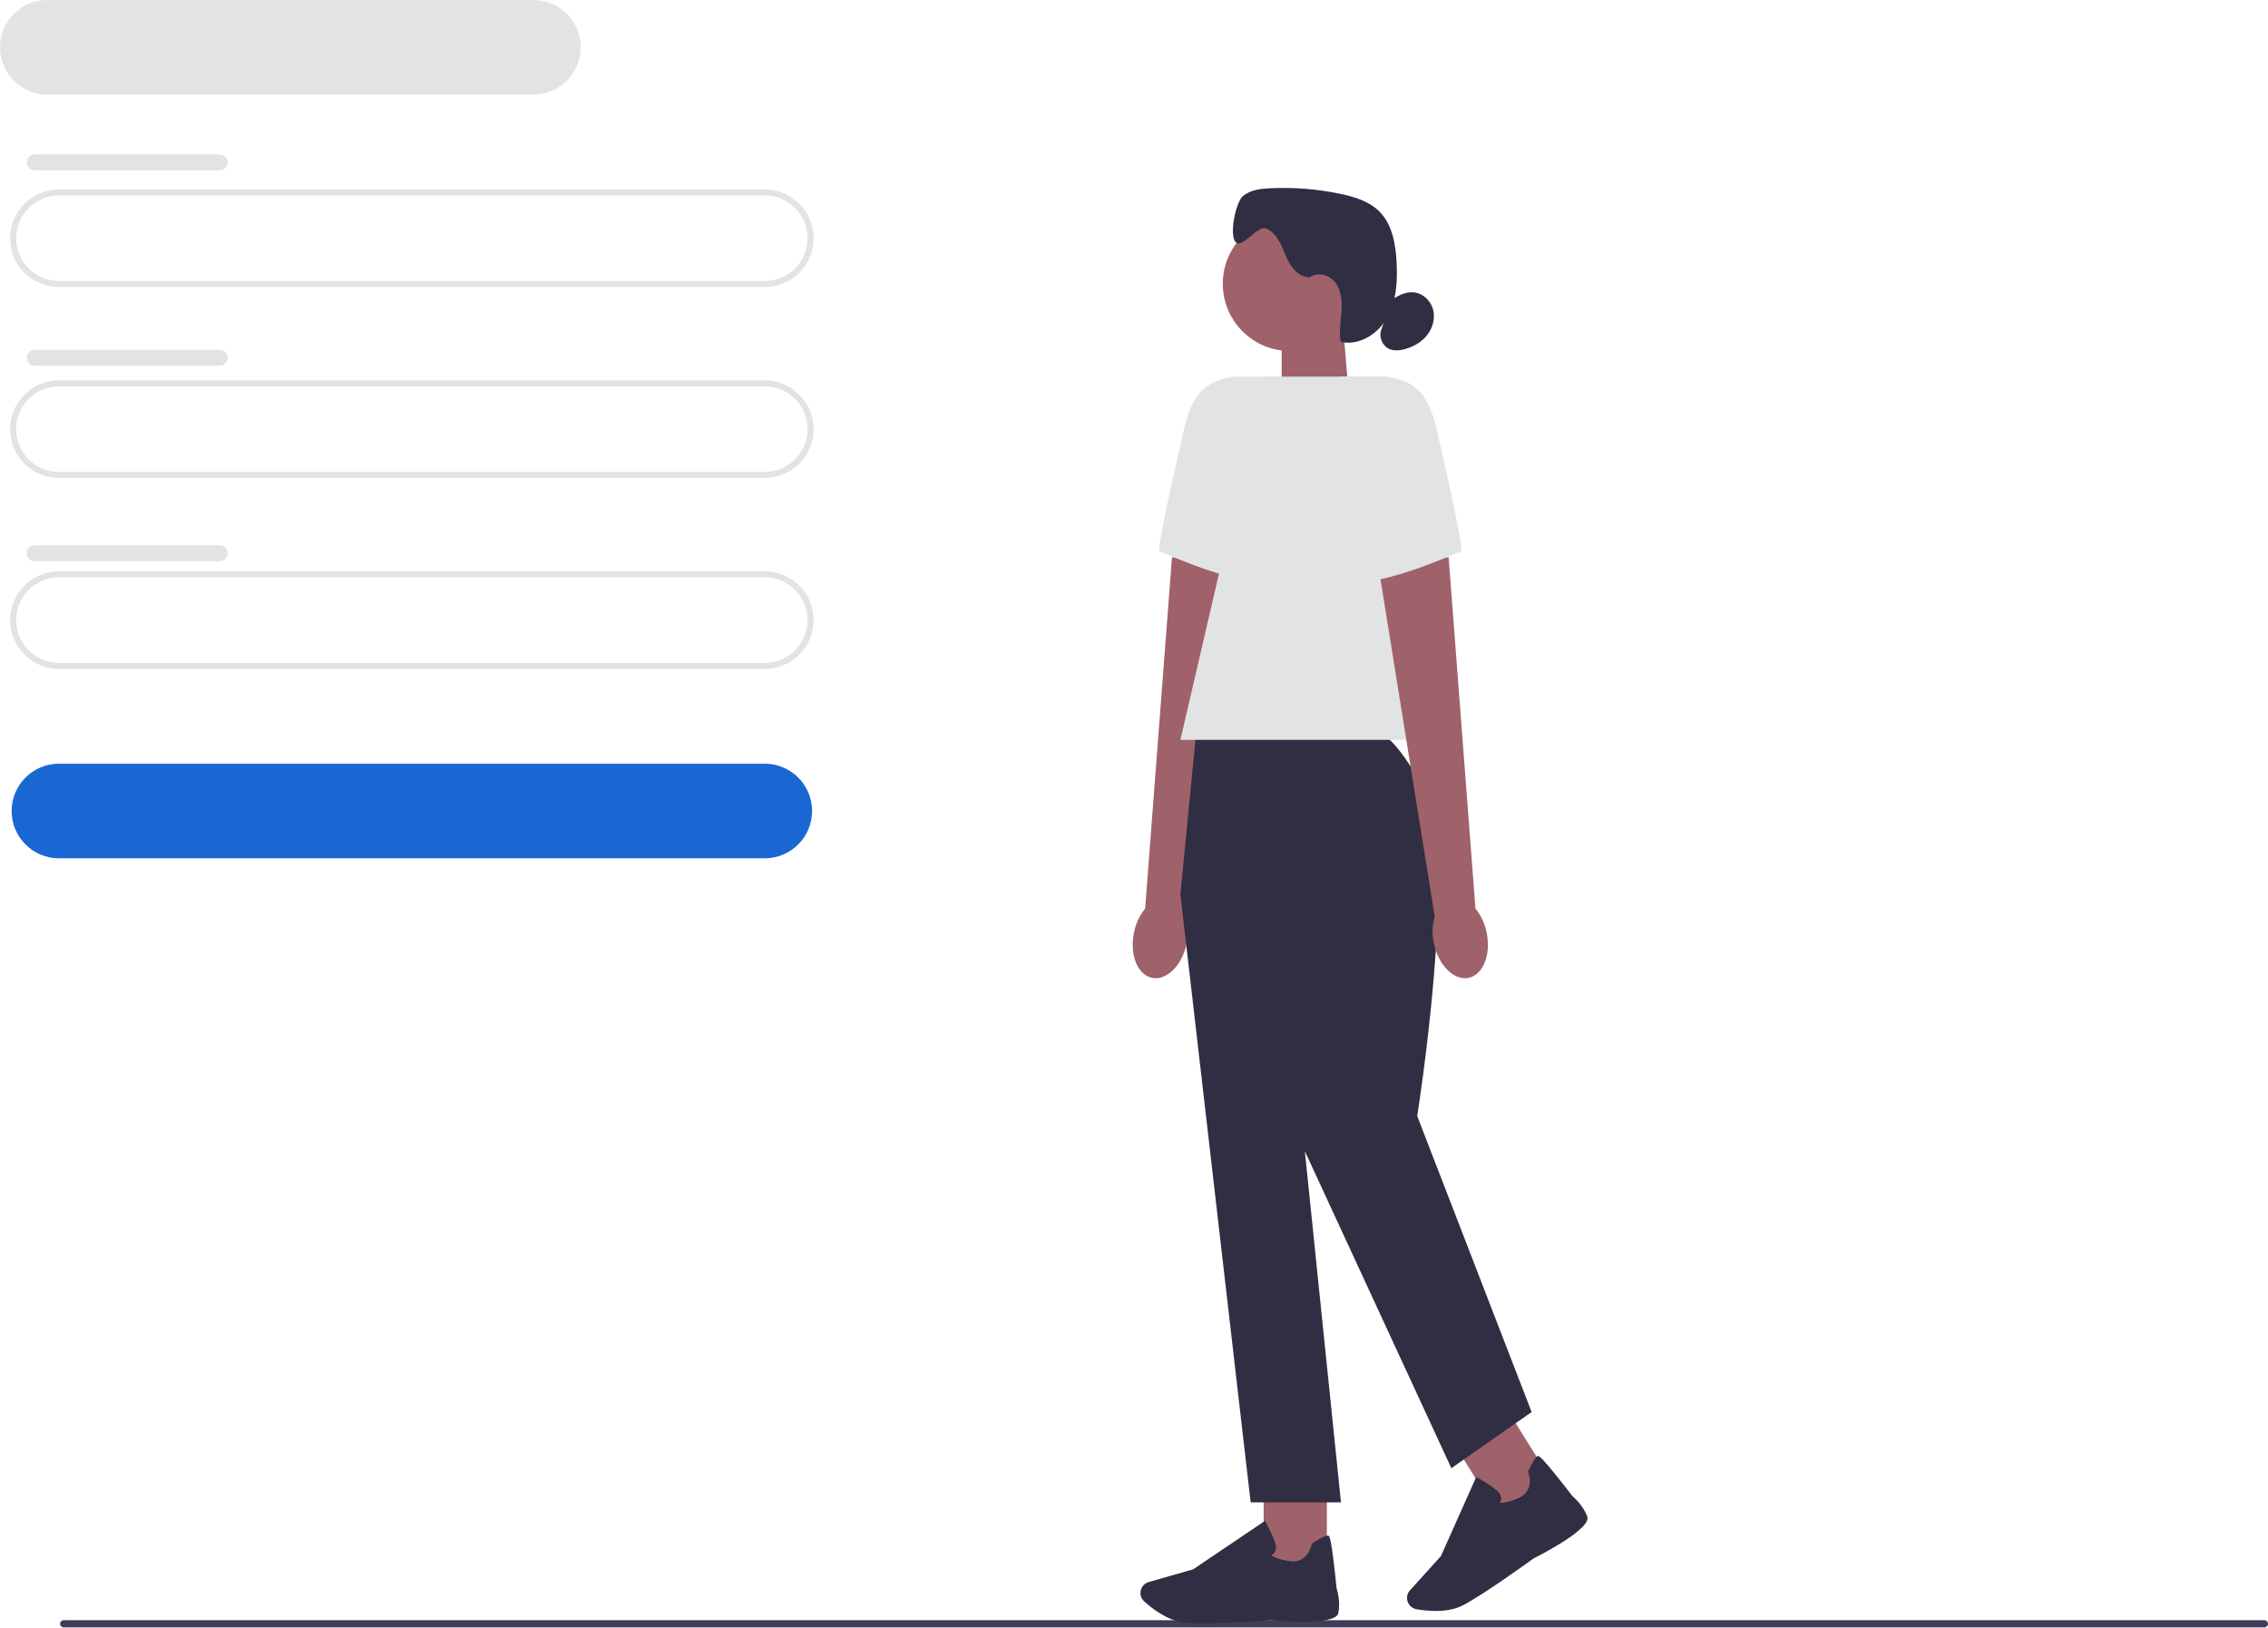
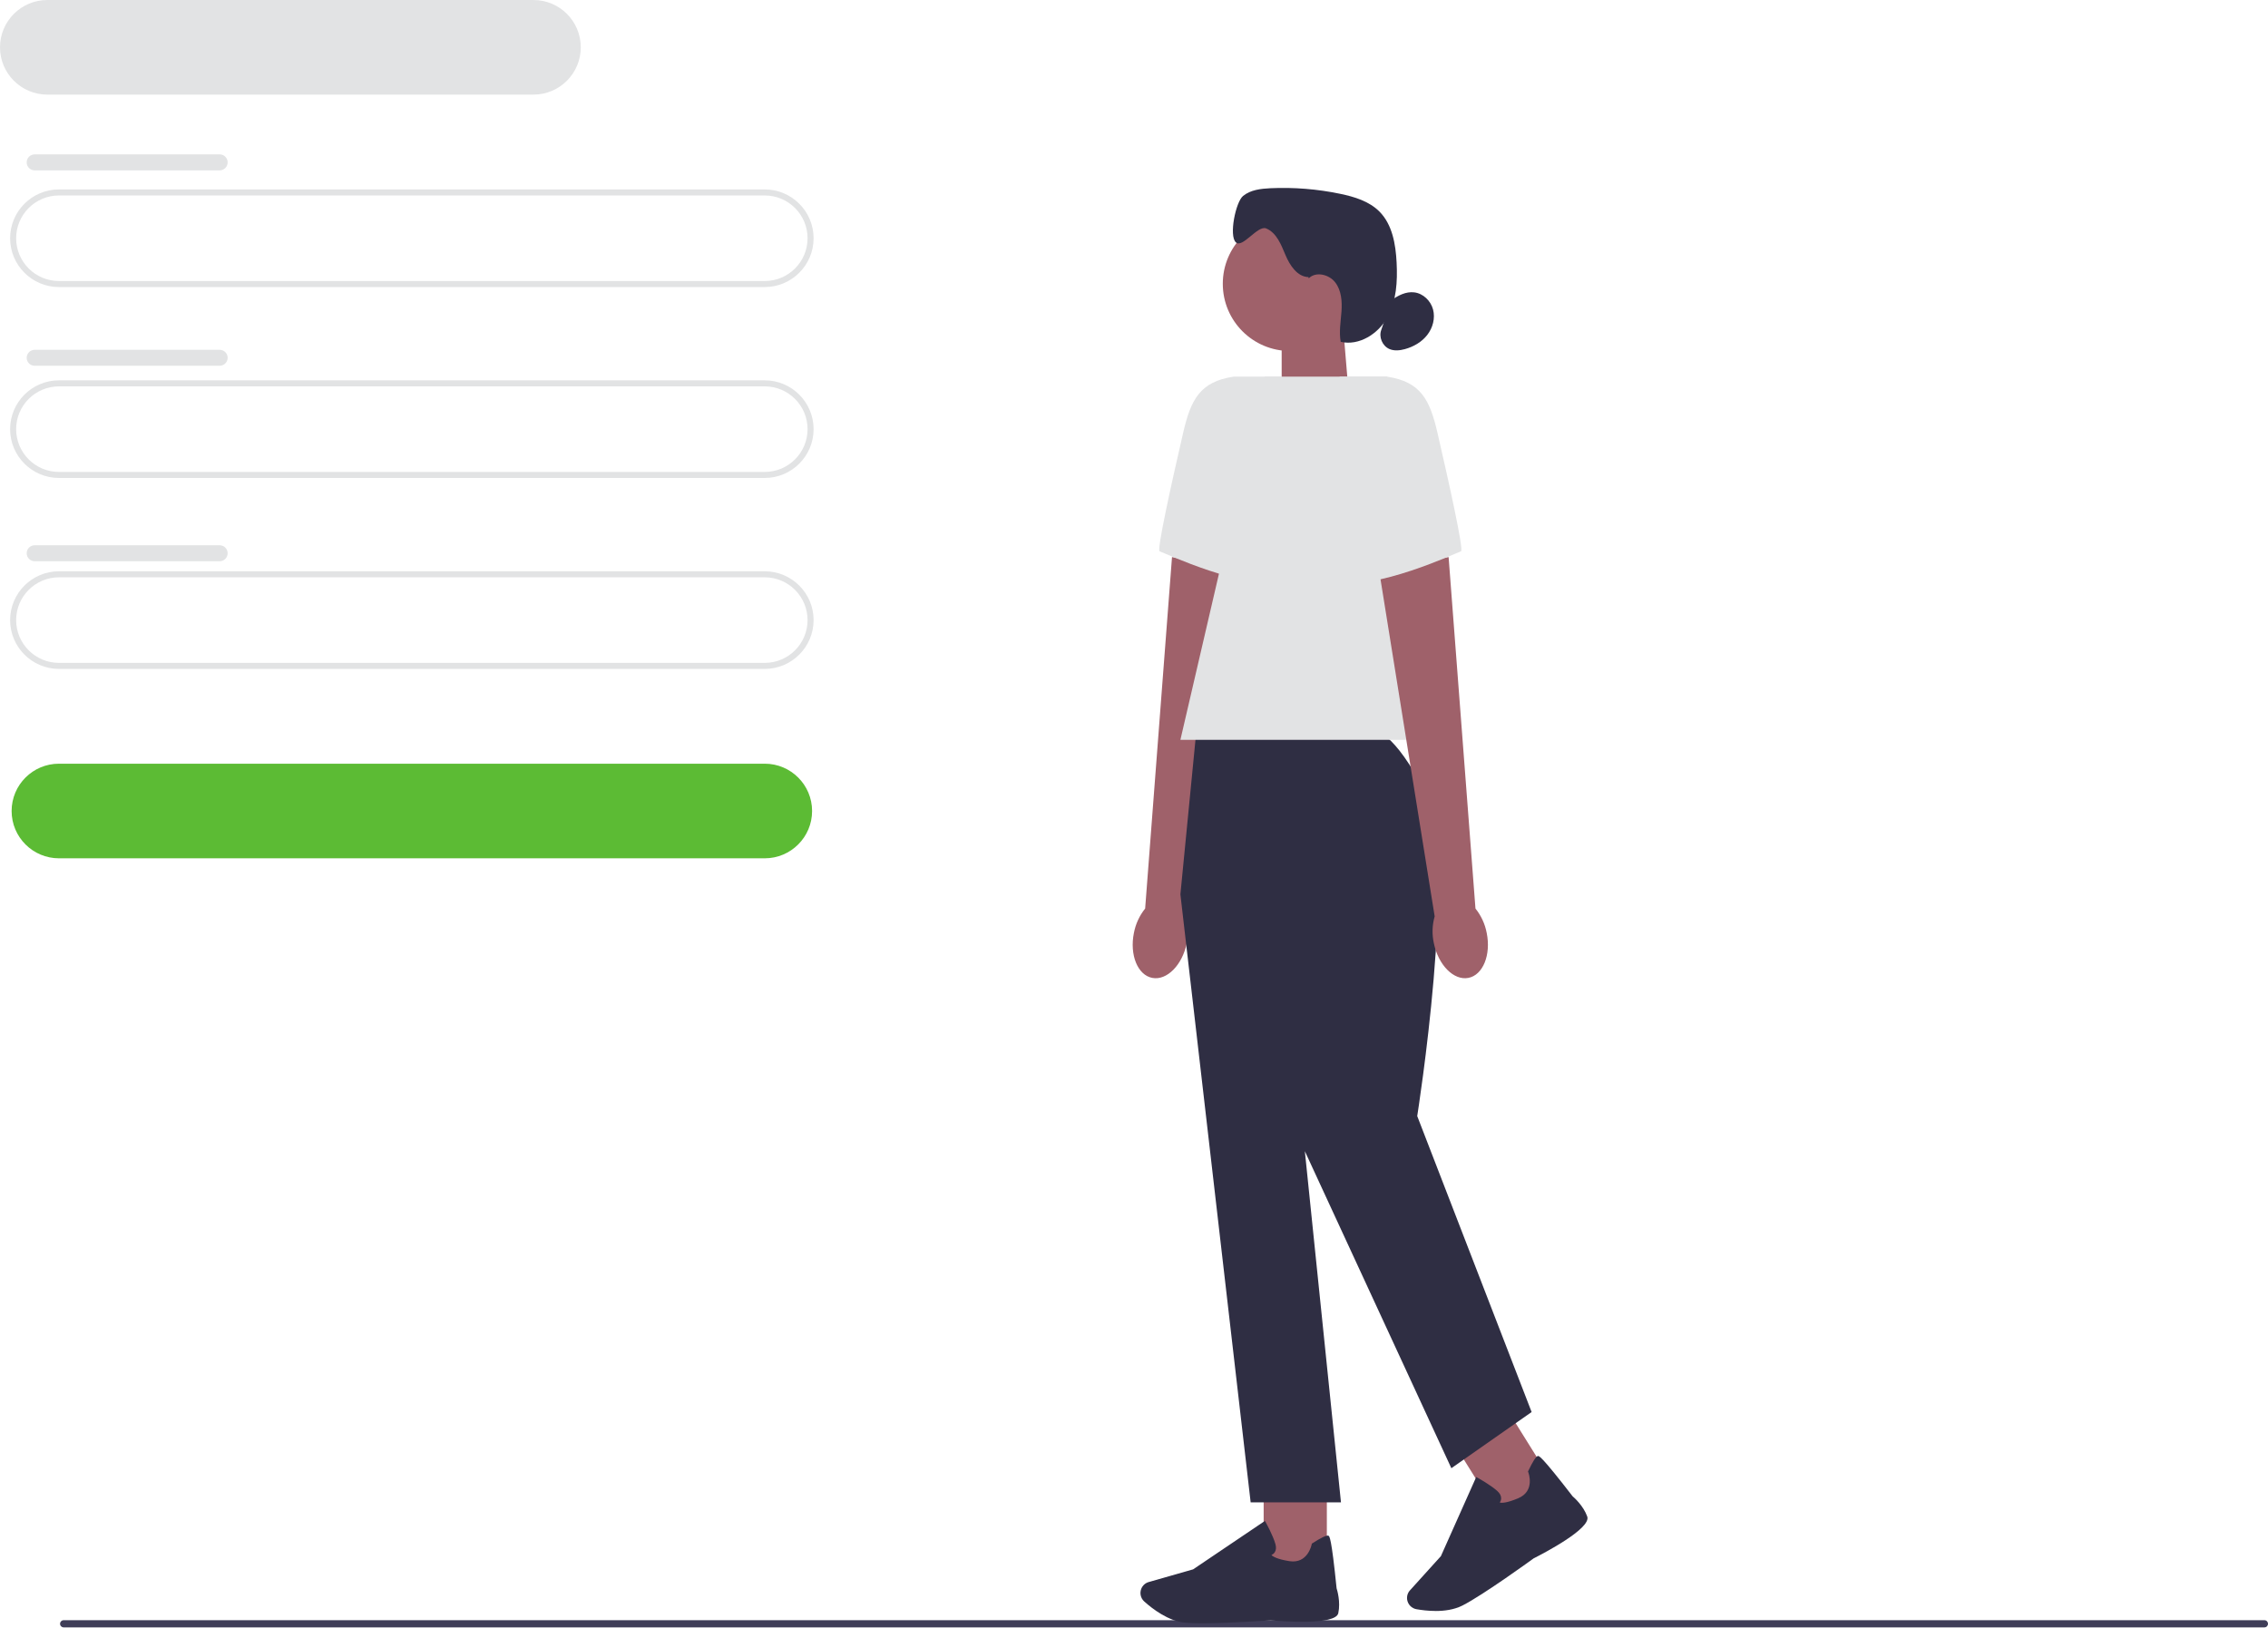
<svg xmlns="http://www.w3.org/2000/svg" width="751.57" height="539.42" viewBox="0 0 751.57 539.42">
  <path d="m19.9,538.23c0,.66.53,1.19,1.19,1.19h729.29c.66,0,1.19-.53,1.19-1.19s-.53-1.19-1.19-1.19H21.09c-.66,0-1.19.53-1.19,1.19Z" fill="#3f3d58" />
  <path d="m253.43,95.15H19.53c-8.92,0-16.18-7.26-16.18-16.18s7.26-16.18,16.18-16.18h233.9c8.92,0,16.18,7.26,16.18,16.18s-7.26,16.18-16.18,16.18ZM19.53,64.79c-7.82,0-14.18,6.36-14.18,14.18s6.36,14.18,14.18,14.18h233.9c7.82,0,14.18-6.36,14.18-14.18s-6.36-14.18-14.18-14.18H19.53Z" fill="#e2e3e4" />
-   <path d="m253.43,284.5H19.53c-8.65,0-15.68-7.03-15.68-15.68s7.03-15.68,15.68-15.68h233.9c8.65,0,15.68,7.03,15.68,15.68s-7.03,15.68-15.68,15.68Z" fill="#1967d2" />
+   <path d="m253.43,284.5H19.53c-8.65,0-15.68-7.03-15.68-15.68s7.03-15.68,15.68-15.68h233.9c8.65,0,15.68,7.03,15.68,15.68s-7.03,15.68-15.68,15.68Z" fill="#5cbb34" />
  <path d="m176.78,31.36H15.68C7.03,31.36,0,24.33,0,15.68S7.03,0,15.68,0h161.1c8.65,0,15.68,7.03,15.68,15.68s-7.03,15.68-15.68,15.68Z" fill="#e2e3e4" />
  <path d="m253.43,158.43H19.53c-8.92,0-16.18-7.26-16.18-16.18s7.26-16.18,16.18-16.18h233.9c8.92,0,16.18,7.26,16.18,16.18s-7.26,16.18-16.18,16.18Zm-233.9-30.36c-7.82,0-14.18,6.36-14.18,14.18s6.36,14.18,14.18,14.18h233.9c7.82,0,14.18-6.36,14.18-14.18s-6.36-14.18-14.18-14.18H19.53Z" fill="#e2e3e4" />
  <path d="m253.43,221.72H19.53c-8.92,0-16.18-7.26-16.18-16.18s7.26-16.18,16.18-16.18h233.9c8.92,0,16.18,7.26,16.18,16.18s-7.26,16.18-16.18,16.18Zm-233.9-30.36c-7.82,0-14.18,6.36-14.18,14.18s6.36,14.18,14.18,14.18h233.9c7.82,0,14.18-6.36,14.18-14.18s-6.36-14.18-14.18-14.18H19.53Z" fill="#e2e3e4" />
  <path d="m11.49,51.17h61.3c1.46,0,2.65,1.18,2.65,2.65h0c0,1.46-1.19,2.65-2.65,2.65H11.49c-1.46,0-2.65-1.18-2.65-2.65h0c0-1.46,1.19-2.65,2.65-2.65Z" fill="#e2e3e4" />
  <path d="m11.49,115.95h61.3c1.46,0,2.65,1.18,2.65,2.64h0c0,1.46-1.19,2.65-2.65,2.65H11.49c-1.46,0-2.65-1.18-2.65-2.64h0c0-1.46,1.19-2.65,2.65-2.65Z" fill="#e2e3e4" />
  <path d="m11.49,180.74h61.3c1.46,0,2.65,1.18,2.65,2.65h0c0,1.46-1.19,2.64-2.65,2.64H11.49c-1.46,0-2.65-1.18-2.65-2.65h0c0-1.46,1.19-2.64,2.65-2.64Z" fill="#e2e3e4" />
  <g>
    <polygon points="447.08 132.26 424.72 139.62 424.72 107.43 445.01 107.43 447.08 132.26" fill="#9f616a" />
    <circle cx="427.49" cy="94.06" r="22.28" fill="#9f616a" />
    <path d="m433.61,91.85c-3.73-.11-6.18-3.88-7.63-7.32s-2.94-7.39-6.4-8.81c-2.83-1.16-7.82,6.69-10.05,4.6-2.33-2.18-.06-13.37,2.41-15.38,2.47-2.01,5.85-2.4,9.03-2.55,7.76-.36,15.57.27,23.18,1.86,4.71.98,9.55,2.46,12.95,5.86,4.3,4.32,5.4,10.83,5.71,16.92.32,6.23-.04,12.75-3.07,18.2s-9.37,9.47-15.45,8.08c-.61-3.3.01-6.69.25-10.05.23-3.35-.01-6.97-2.06-9.64-2.04-2.67-6.42-3.73-8.8-1.36" fill="#2f2e43" />
    <path d="m461.02,99.57c2.23-1.63,4.9-3,7.64-2.66,2.96.36,5.47,2.8,6.23,5.69s-.09,6.07-1.93,8.43c-1.83,2.36-4.56,3.92-7.44,4.7-1.67.45-3.5.64-5.09-.04-2.34-1.01-3.61-4-2.69-6.38" fill="#2f2e43" />
    <g>
-       <path id="uuid-00bc58e7-734f-4d7c-a085-03c0cd267642-125" d="m375.76,309.2c-1.49,7.32,1.24,14.01,6.08,14.94s9.97-4.26,11.45-11.58c.63-2.92.53-5.94-.29-8.82l18.43-114.75-23.05-4.34-8.9,116.5c-1.89,2.36-3.16,5.12-3.72,8.06h0Z" fill="#9f616a" />
+       <path id="uuid-00bc58e7-734f-4d7c-a085-03c0cd267642-55" d="m375.76,309.2c-1.49,7.32,1.24,14.01,6.08,14.94s9.97-4.26,11.45-11.58c.63-2.92.53-5.94-.29-8.82l18.43-114.75-23.05-4.34-8.9,116.5c-1.89,2.36-3.16,5.12-3.72,8.06h0Z" fill="#9f616a" />
      <path d="m424.48,124.85h-15.73c-11.12,1.69-14.14,7.62-16.67,18.58-3.86,16.72-8.79,38.98-7.81,39.31,1.57.52,28.35,13.12,42,10.24l-1.79-68.13h0Z" fill="#e2e3e4" />
    </g>
    <rect x="418.75" y="490.36" width="20.94" height="29.71" fill="#9f616a" />
    <path d="m398.36,538.05c-2.2,0-4.16-.05-5.64-.19-5.56-.51-10.87-4.62-13.54-7.02-1.2-1.08-1.58-2.8-.96-4.28h0c.45-1.06,1.34-1.86,2.45-2.17l14.7-4.2,23.8-16.06.27.48c.1.18,2.44,4.39,3.22,7.23.3,1.08.22,1.98-.23,2.68-.31.48-.75.76-1.1.92.43.45,1.78,1.37,5.94,2.03,6.07.96,7.35-5.33,7.4-5.59l.04-.21.18-.12c2.89-1.86,4.67-2.71,5.28-2.53.38.11,1.02.31,2.75,17.44.17.54,1.38,4.48.56,8.25-.89,4.1-18.81,2.69-22.4,2.37-.1.01-13.52.97-22.71.97h0Z" fill="#2f2e43" />
    <rect x="487.82" y="470.31" width="20.94" height="29.71" transform="translate(-181.25 337.18) rotate(-31.95)" fill="#9f616a" />
    <path d="m475.72,533.98c-2.46,0-4.72-.3-6.33-.58-1.58-.28-2.82-1.54-3.08-3.12h0c-.18-1.14.15-2.29.93-3.14l10.25-11.34,11.7-26.22.48.26c.18.1,4.39,2.43,6.56,4.43.83.76,1.24,1.57,1.22,2.4-.01.58-.23,1.04-.45,1.37.6.16,2.23.22,6.11-1.42,5.66-2.39,3.42-8.41,3.32-8.66l-.08-.2.09-.19c1.47-3.11,2.52-4.77,3.14-4.94.39-.11,1.03-.28,11.56,13.35.43.36,3.54,3.07,4.84,6.7,1.41,3.95-14.54,12.24-17.75,13.86-.1.08-16.79,12.21-23.65,15.66-2.72,1.37-5.94,1.79-8.87,1.79h0Z" fill="#2f2e43" />
    <path d="m455.11,241.91h-58.63l-5.32,54.54,23.28,201.52h29.93l-11.97-116.39,48.55,105.08,26.6-18.62-37.91-98.1s13.54-85.46,2.9-106.75c-10.64-21.28-17.43-21.28-17.43-21.28h0Z" fill="#2f2e43" />
    <polygon points="484.28 245.23 391.16 245.23 419.1 124.85 459.67 124.85 484.28 245.23" fill="#e2e3e4" />
-     <path id="uuid-ece83039-1aa0-468e-a846-e0cb6ecd6032-126" d="m492.66,309.2c1.49,7.32-1.24,14.01-6.08,14.94s-9.97-4.26-11.45-11.58c-.63-2.92-.53-5.94.29-8.82l-18.43-114.75,23.05-4.34,8.9,116.5c1.89,2.36,3.16,5.12,3.72,8.06h0Z" fill="#9f616a" />
+     <path id="uuid-ece83039-1aa0-468e-a846-e0cb6ecd6032-56" d="m492.66,309.2c1.49,7.32-1.24,14.01-6.08,14.94s-9.97-4.26-11.45-11.58c-.63-2.92-.53-5.94.29-8.82l-18.43-114.75,23.05-4.34,8.9,116.5c1.89,2.36,3.16,5.12,3.72,8.06h0Z" fill="#9f616a" />
    <path d="m443.94,124.85h15.73c11.12,1.69,14.14,7.62,16.67,18.58,3.86,16.72,8.79,38.98,7.81,39.31-1.57.52-28.35,13.12-42,10.24l1.79-68.13h0Z" fill="#e2e3e4" />
  </g>
</svg>
